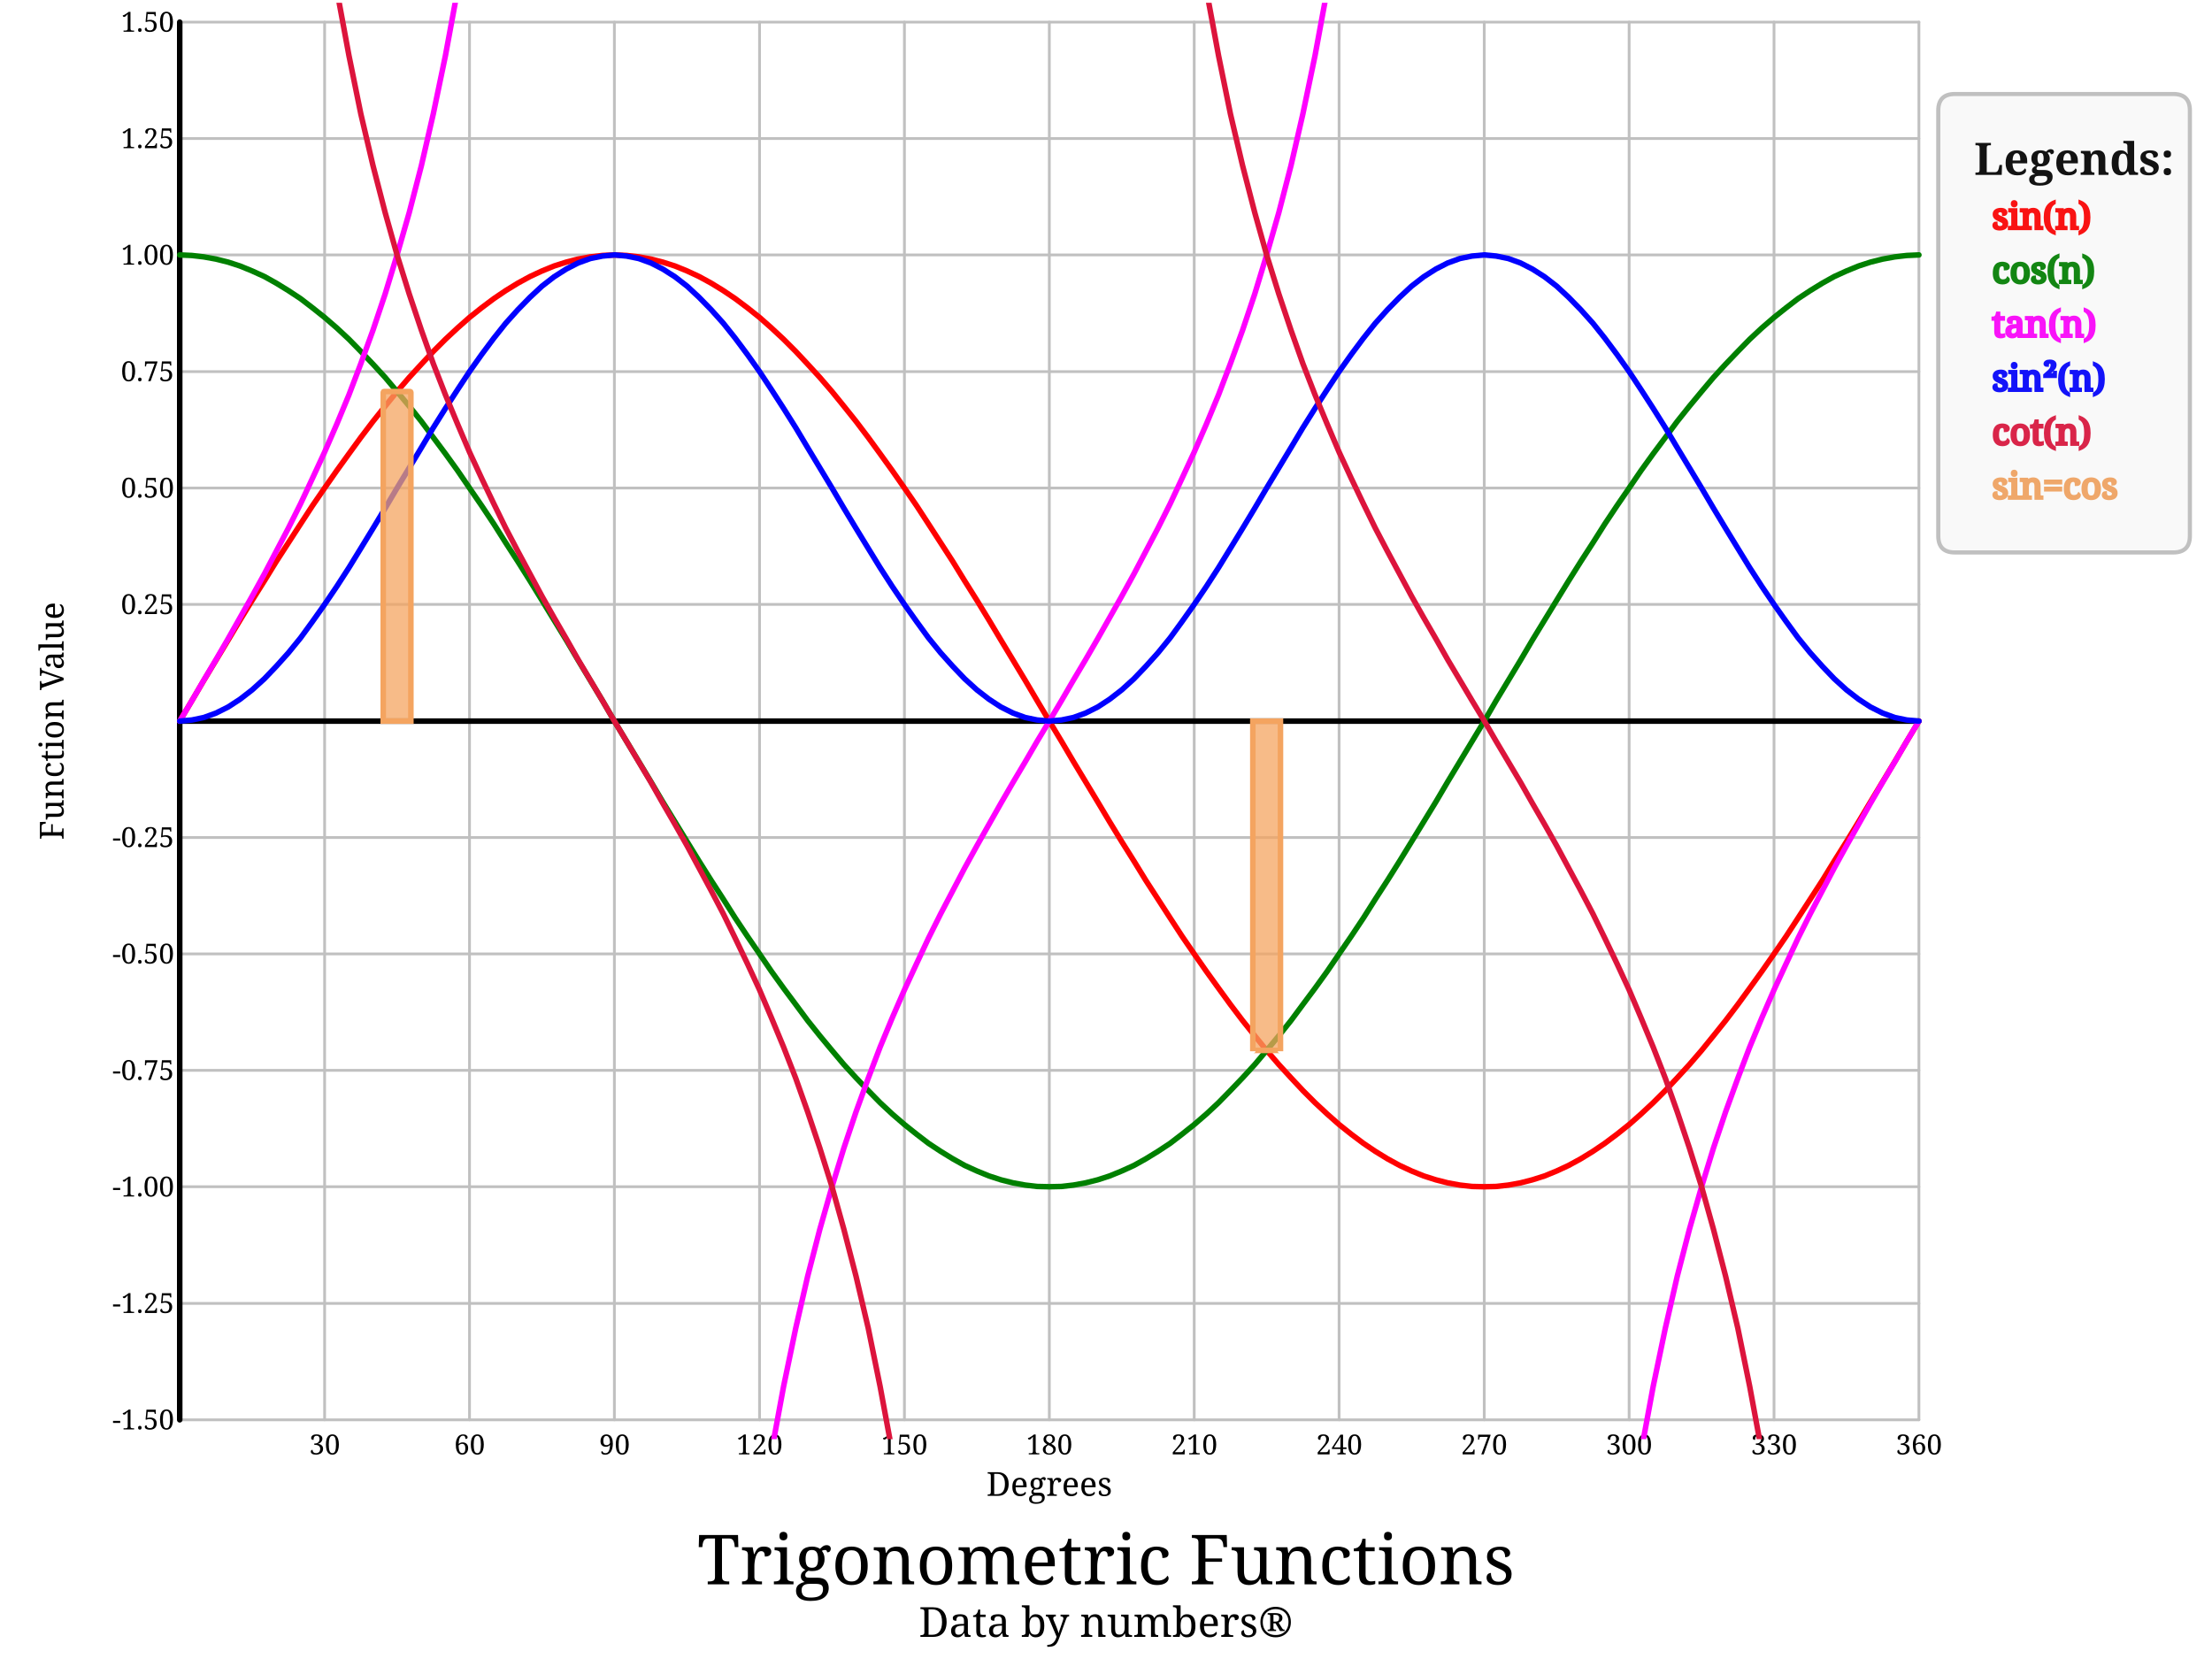
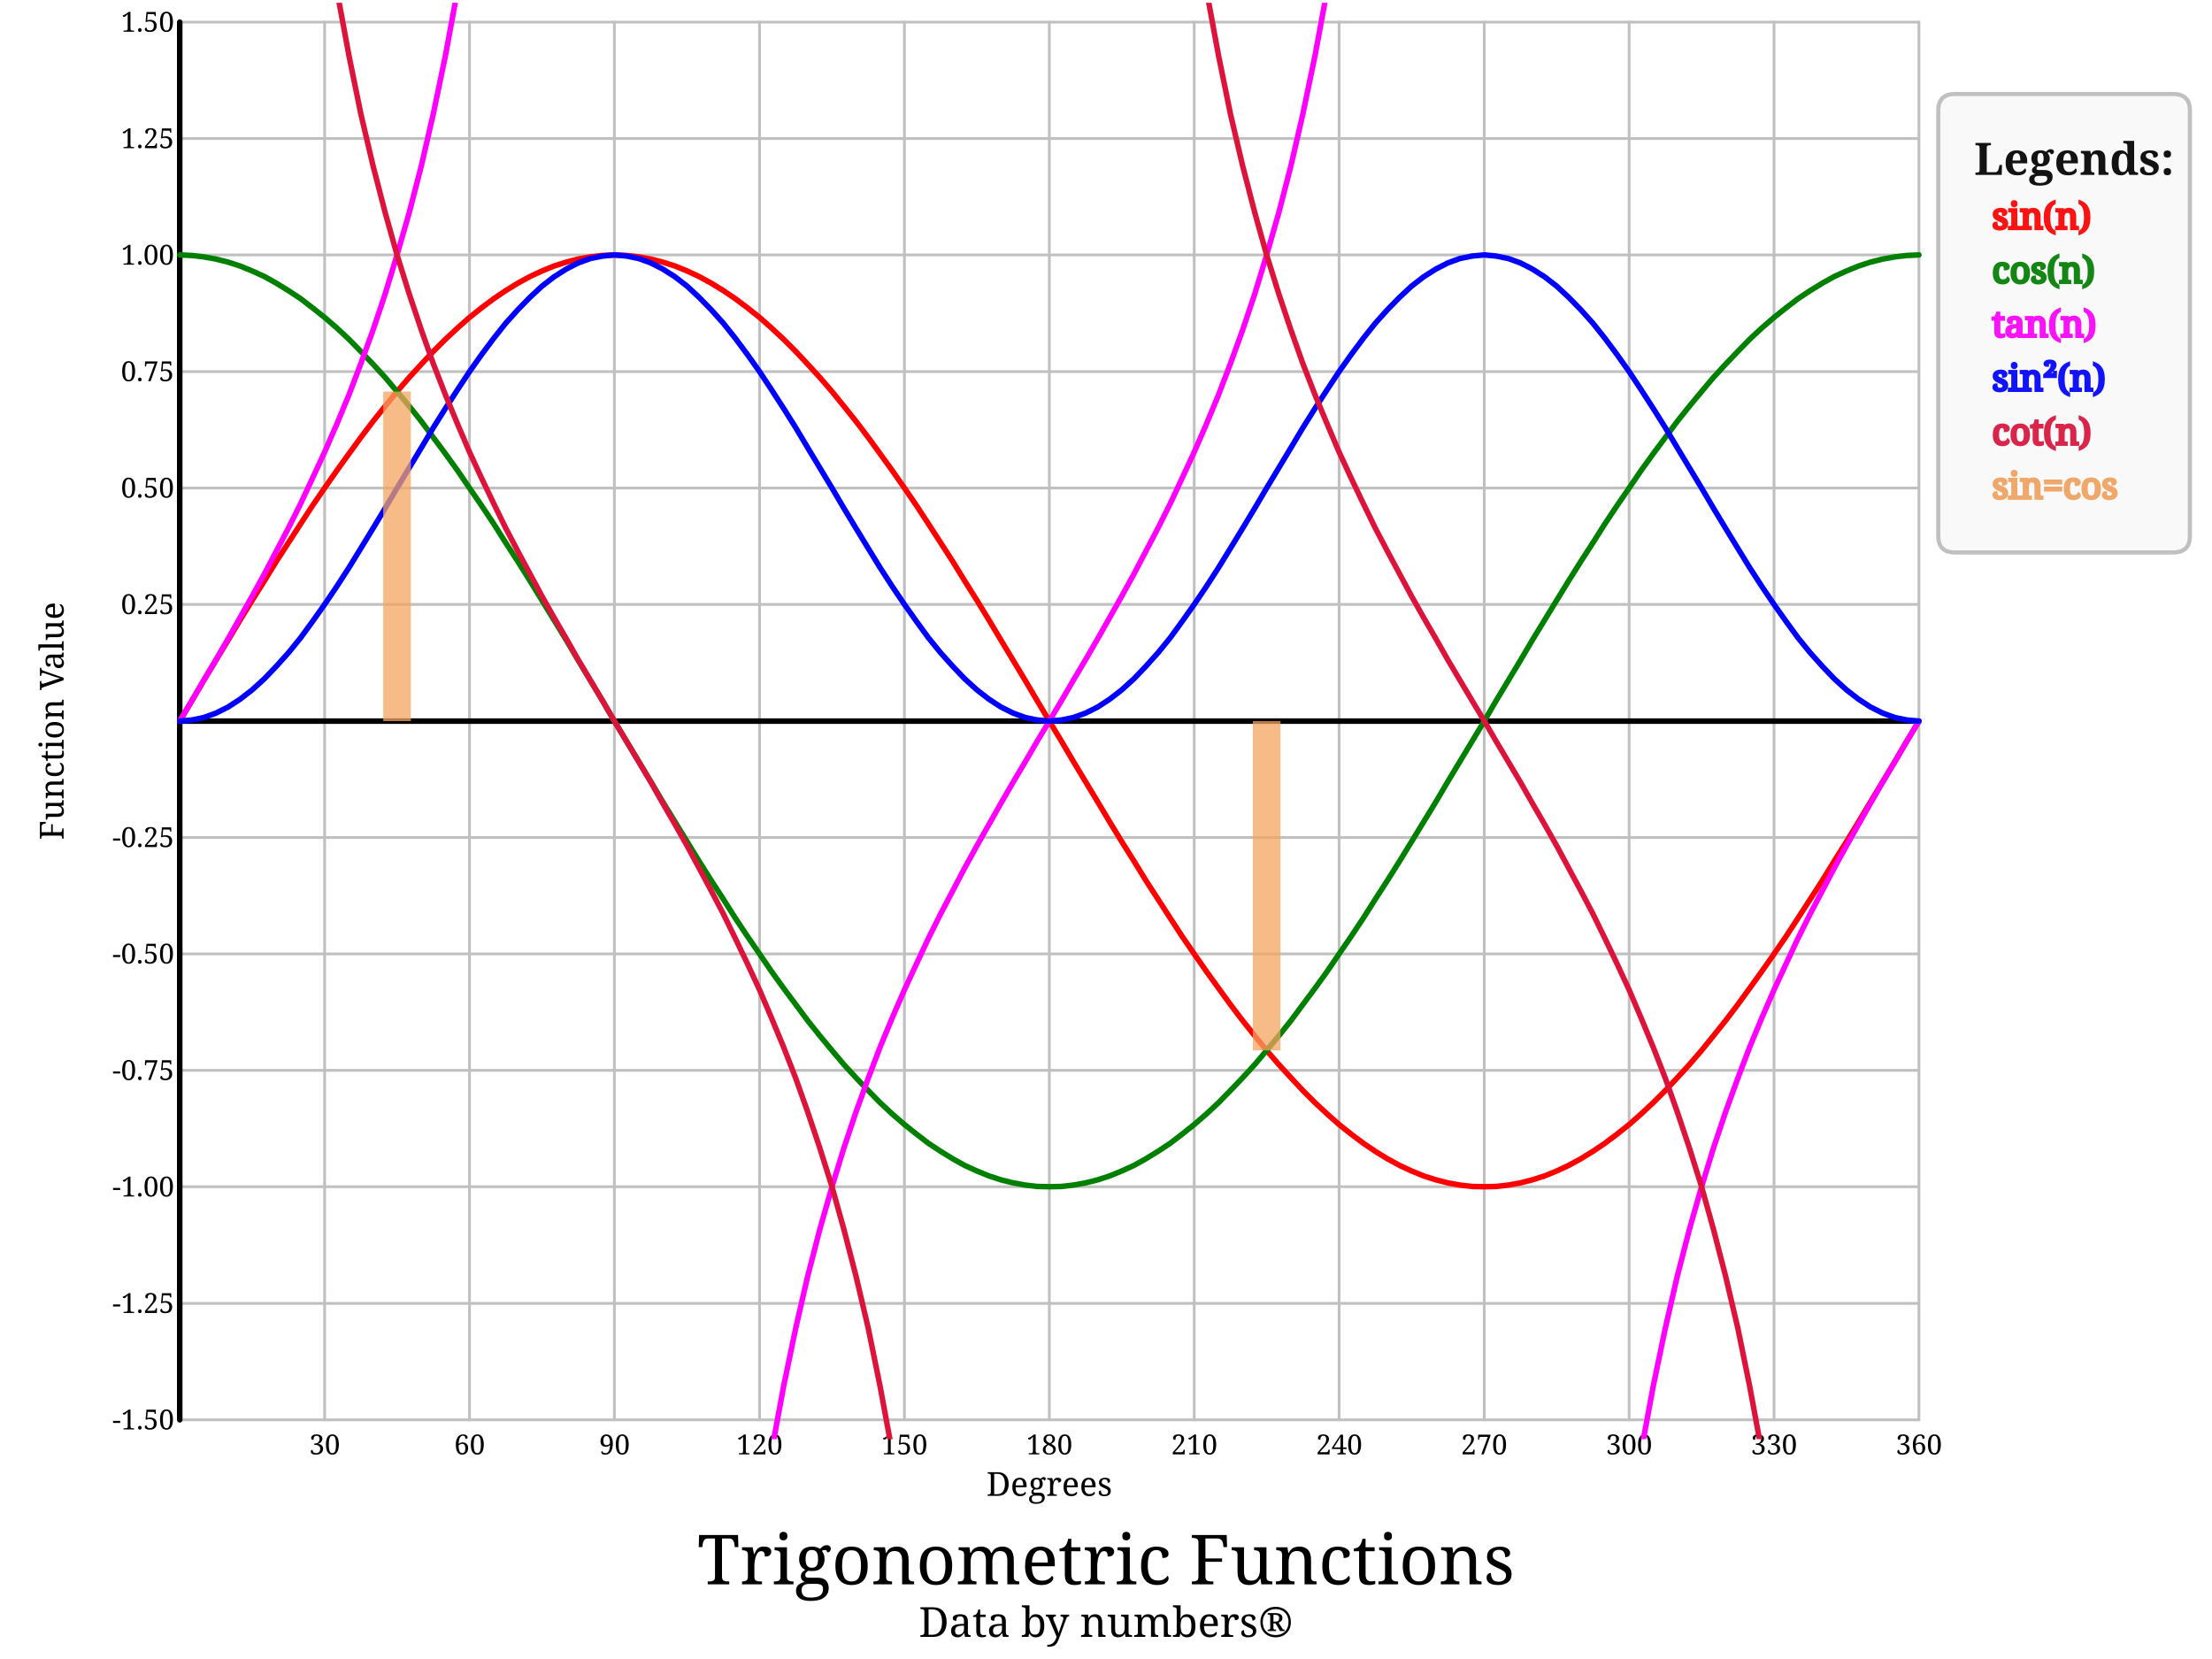
<svg xmlns="http://www.w3.org/2000/svg" id="svg-ex5" width="800" height="600">
  <defs>
    <clipPath id="plotable">
      <rect x="58.0" y="1.0" width="643.0" height="519.5" rx="0.0" />
    </clipPath>
  </defs>
  <style>
svg#svg-ex5 { background-color: #ffedcc }
#svg-ex5 path.lightBG { fill: rgba(220,220,220,0.667) }
#svg-ex5 path.midBG { fill: rgba(120,120,120,0.667) }
#svg-ex5 path.darkBG { fill: rgba(35,35,35,0.667) }
#svg-ex5 g.plotarea { opacity: 1.0 }
#svg-ex5 g.plotarea path:hover { stroke-width: 5.0 }
#svg-ex5 path { stroke-width: 2.0; fill: none; stroke-linecap: round }
#svg-ex5 path.axes { stroke: black }
#svg-ex5 path.xlabel, #svg-ex5 path.ylabel { stroke: silver; stroke-width: 1 }
#svg-ex5 text { font-family: serif }
#svg-ex5 text.legend { font-size: 13.0px }
#svg-ex5 text.legend.headline { font-size: 16.2px; font-weight: bold }
#svg-ex5 text.subtitle { font-size: 15.0px; text-anchor: middle }
#svg-ex5 text.title { font-size: 25.0px; text-anchor: middle }
#svg-ex5 text.xlabel { font-size: 10.0px; text-anchor: middle }
#svg-ex5 text.xtitle, #svg-ex5 text.ytitle { font-size: 12.0px; text-anchor: middle }
#svg-ex5 text.ylabel { font-size: 10.0px; text-anchor: end; dominant-baseline: middle }
#svg-ex5 path.plot03 { stroke: #ff0000 }
#svg-ex5 text.plot03, #svg-ex5 rect.plot03 { fill: #ff0000; stroke: #ff0000 }
- #svg-ex5 path.plot03.fill { stroke: #ff0000; fill: #ff0000; fill-opacity: 0.75 }
+ #svg-ex5 path.plot03.fill { stroke: none; fill: #ff0000; fill-opacity: 0.75 }
#svg-ex5 path.plot04 { stroke: #008000 }
#svg-ex5 text.plot04, #svg-ex5 rect.plot04 { fill: #008000; stroke: #008000 }
- #svg-ex5 path.plot04.fill { stroke: #008000; fill: #008000; fill-opacity: 0.75 }
+ #svg-ex5 path.plot04.fill { stroke: none; fill: #008000; fill-opacity: 0.75 }
#svg-ex5 path.plot05 { stroke: #ff00ff }
#svg-ex5 text.plot05, #svg-ex5 rect.plot05 { fill: #ff00ff; stroke: #ff00ff }
- #svg-ex5 path.plot05.fill { stroke: #ff00ff; fill: #ff00ff; fill-opacity: 0.75 }
+ #svg-ex5 path.plot05.fill { stroke: none; fill: #ff00ff; fill-opacity: 0.75 }
#svg-ex5 path.plot06 { stroke: #0000ff }
#svg-ex5 text.plot06, #svg-ex5 rect.plot06 { fill: #0000ff; stroke: #0000ff }
- #svg-ex5 path.plot06.fill { stroke: #0000ff; fill: #0000ff; fill-opacity: 0.75 }
+ #svg-ex5 path.plot06.fill { stroke: none; fill: #0000ff; fill-opacity: 0.75 }
#svg-ex5 path.plot07 { stroke: #dc143c }
#svg-ex5 text.plot07, #svg-ex5 rect.plot07 { fill: #dc143c; stroke: #dc143c }
- #svg-ex5 path.plot07.fill { stroke: #dc143c; fill: #dc143c; fill-opacity: 0.75 }
+ #svg-ex5 path.plot07.fill { stroke: none; fill: #dc143c; fill-opacity: 0.75 }
#svg-ex5 path.plot08 { stroke: #f4a460 }
#svg-ex5 text.plot08, #svg-ex5 rect.plot08 { fill: #f4a460; stroke: #f4a460 }
- #svg-ex5 path.plot08.fill { stroke: #f4a460; fill: #f4a460; fill-opacity: 0.75 }
+ #svg-ex5 path.plot08.fill { stroke: none; fill: #f4a460; fill-opacity: 0.75 }
#svg-ex5 path.legend { fill: silver; stroke: silver; fill-opacity: 0.1; stroke-width: 1.5 }
</style>
  <text x="117.42" y="526.00" class="xlabel">30</text>
  <text x="169.83" y="526.00" class="xlabel">60</text>
  <text x="222.25" y="526.00" class="xlabel">90</text>
  <text x="274.67" y="526.00" class="xlabel">120</text>
  <text x="327.08" y="526.00" class="xlabel">150</text>
  <text x="379.50" y="526.00" class="xlabel">180</text>
  <text x="431.92" y="526.00" class="xlabel">210</text>
  <text x="484.33" y="526.00" class="xlabel">240</text>
  <text x="536.75" y="526.00" class="xlabel">270</text>
  <text x="589.17" y="526.00" class="xlabel">300</text>
  <text x="641.58" y="526.00" class="xlabel">330</text>
  <text x="694.00" y="526.00" class="xlabel">360</text>
  <path class="xlabel" d=" M 117.4,513.5 V 8.0 M 169.8,513.5 V 8.0 M 222.2,513.5 V 8.0 M 274.7,513.5 V 8.0 M 327.1,513.5 V 8.0 M 379.5,513.5 V 8.0 M 431.9,513.5 V 8.0 M 484.3,513.5 V 8.0 M 536.8,513.5 V 8.0 M 589.2,513.5 V 8.0 M 641.6,513.5 V 8.0 M 694.0,513.5 V 8.0 " />
  <text x="63.00" y="218.62" class="ylabel">0.25</text>
  <text x="63.00" y="302.88" class="ylabel">-0.25</text>
  <text x="63.00" y="176.50" class="ylabel">0.50</text>
  <text x="63.00" y="345.00" class="ylabel">-0.50</text>
  <text x="63.00" y="134.38" class="ylabel">0.75</text>
  <text x="63.00" y="387.12" class="ylabel">-0.75</text>
  <text x="63.00" y="92.25" class="ylabel">1.00</text>
  <text x="63.00" y="429.25" class="ylabel">-1.00</text>
  <text x="63.00" y="50.12" class="ylabel">1.25</text>
  <text x="63.00" y="471.38" class="ylabel">-1.25</text>
  <text x="63.00" y="8.00" class="ylabel">1.50</text>
  <text x="63.00" y="513.50" class="ylabel">-1.50</text>
  <path class="ylabel" d=" M 65.0,218.6 H 694.0 M 65.0,302.9 H 694.0 M 65.0,176.5 H 694.0 M 65.0,345.0 H 694.0 M 65.0,134.4 H 694.0 M 65.0,387.1 H 694.0 M 65.0,92.2 H 694.0 M 65.0,429.2 H 694.0 M 65.0,50.1 H 694.0 M 65.0,471.4 H 694.0 M 65.0,8.0 H 694.0 M 65.0,513.5 H 694.0 " />
  <path class="axes" d=" M 65.0,260.8 H 694.0 M 65.0,513.5 V 8.0 " />
  <g clip-path="url(#plotable)" class="plotarea">
    <path class="plot03" d=" M 65.0,260.8 L 69.4,253.4 L 73.7,246.1 L 78.1,238.8 L 82.5,231.5 L 86.8,224.3 L 91.2,217.1 L 95.6,210.1 L 99.9,203.1 L 104.3,196.3 L 108.7,189.5 L 113.0,182.9 L 117.4,176.5 L 121.8,170.2 L 126.2,164.1 L 130.5,158.2 L 134.9,152.4 L 139.3,146.9 L 143.6,141.6 L 148.0,136.5 L 152.4,131.7 L 156.7,127.1 L 161.1,122.7 L 165.5,118.6 L 169.8,114.8 L 174.2,111.3 L 178.6,108.0 L 182.9,105.1 L 187.3,102.4 L 191.7,100.0 L 196.0,98.0 L 200.4,96.2 L 204.8,94.8 L 209.1,93.7 L 213.5,92.9 L 217.9,92.4 L 222.2,92.2 L 226.6,92.4 L 231.0,92.9 L 235.4,93.7 L 239.7,94.8 L 244.1,96.2 L 248.5,98.0 L 252.8,100.0 L 257.2,102.4 L 261.6,105.1 L 265.9,108.0 L 270.3,111.3 L 274.7,114.8 L 279.0,118.6 L 283.4,122.7 L 287.8,127.1 L 292.1,131.7 L 296.5,136.5 L 300.9,141.6 L 305.2,146.9 L 309.6,152.4 L 314.0,158.2 L 318.3,164.1 L 322.7,170.2 L 327.1,176.5 L 331.5,182.9 L 335.8,189.5 L 340.2,196.3 L 344.6,203.1 L 348.9,210.1 L 353.3,217.1 L 357.7,224.3 L 362.0,231.5 L 366.4,238.8 L 370.8,246.1 L 375.1,253.4 L 379.5,260.8 L 383.9,268.1 L 388.2,275.4 L 392.6,282.7 L 397.0,290.0 L 401.3,297.2 L 405.7,304.4 L 410.1,311.4 L 414.4,318.4 L 418.8,325.2 L 423.2,332.0 L 427.5,338.6 L 431.9,345.0 L 436.3,351.3 L 440.7,357.4 L 445.0,363.3 L 449.4,369.1 L 453.8,374.6 L 458.1,379.9 L 462.5,385.0 L 466.9,389.8 L 471.2,394.4 L 475.6,398.8 L 480.0,402.9 L 484.3,406.7 L 488.7,410.2 L 493.1,413.5 L 497.4,416.4 L 501.8,419.1 L 506.2,421.5 L 510.5,423.5 L 514.9,425.3 L 519.3,426.7 L 523.6,427.8 L 528.0,428.6 L 532.4,429.1 L 536.8,429.2 L 541.1,429.1 L 545.5,428.6 L 549.9,427.8 L 554.2,426.7 L 558.6,425.3 L 563.0,423.5 L 567.3,421.5 L 571.7,419.1 L 576.1,416.4 L 580.4,413.5 L 584.8,410.2 L 589.2,406.7 L 593.5,402.9 L 597.9,398.8 L 602.3,394.4 L 606.6,389.8 L 611.0,385.0 L 615.4,379.9 L 619.7,374.6 L 624.1,369.1 L 628.5,363.3 L 632.8,357.4 L 637.2,351.3 L 641.6,345.0 L 646.0,338.6 L 650.3,332.0 L 654.7,325.2 L 659.1,318.4 L 663.4,311.4 L 667.8,304.4 L 672.2,297.2 L 676.5,290.0 L 680.9,282.7 L 685.3,275.4 L 689.6,268.1 L 694.0,260.8 M 65.0,260.8 " />
    <path class="plot04" d=" M 65.0,92.2 L 69.4,92.4 L 73.7,92.9 L 78.1,93.7 L 82.5,94.8 L 86.8,96.2 L 91.2,98.0 L 95.6,100.0 L 99.9,102.4 L 104.3,105.1 L 108.7,108.0 L 113.0,111.3 L 117.4,114.8 L 121.8,118.6 L 126.2,122.7 L 130.5,127.1 L 134.9,131.7 L 139.3,136.5 L 143.6,141.6 L 148.0,146.9 L 152.4,152.4 L 156.7,158.2 L 161.1,164.1 L 165.5,170.2 L 169.8,176.5 L 174.2,182.9 L 178.6,189.5 L 182.9,196.3 L 187.3,203.1 L 191.7,210.1 L 196.0,217.1 L 200.4,224.3 L 204.8,231.5 L 209.1,238.8 L 213.5,246.1 L 217.9,253.4 L 222.2,260.8 L 226.6,268.1 L 231.0,275.4 L 235.4,282.7 L 239.7,290.0 L 244.1,297.2 L 248.5,304.4 L 252.8,311.4 L 257.2,318.4 L 261.6,325.2 L 265.9,332.0 L 270.3,338.6 L 274.7,345.0 L 279.0,351.3 L 283.4,357.4 L 287.8,363.3 L 292.1,369.1 L 296.5,374.6 L 300.9,379.9 L 305.2,385.0 L 309.6,389.8 L 314.0,394.4 L 318.3,398.8 L 322.7,402.9 L 327.1,406.7 L 331.5,410.2 L 335.8,413.5 L 340.2,416.4 L 344.6,419.1 L 348.9,421.5 L 353.3,423.5 L 357.7,425.3 L 362.0,426.7 L 366.4,427.8 L 370.8,428.6 L 375.1,429.1 L 379.5,429.2 L 383.9,429.1 L 388.2,428.6 L 392.6,427.8 L 397.0,426.7 L 401.3,425.3 L 405.7,423.5 L 410.1,421.5 L 414.4,419.1 L 418.8,416.4 L 423.2,413.5 L 427.5,410.2 L 431.9,406.7 L 436.3,402.9 L 440.7,398.8 L 445.0,394.4 L 449.4,389.8 L 453.8,385.0 L 458.1,379.9 L 462.5,374.6 L 466.9,369.1 L 471.2,363.3 L 475.6,357.4 L 480.0,351.3 L 484.3,345.0 L 488.7,338.6 L 493.1,332.0 L 497.4,325.2 L 501.8,318.4 L 506.2,311.4 L 510.5,304.4 L 514.9,297.2 L 519.3,290.0 L 523.6,282.7 L 528.0,275.4 L 532.4,268.1 L 536.8,260.8 L 541.1,253.4 L 545.5,246.1 L 549.9,238.8 L 554.2,231.5 L 558.6,224.3 L 563.0,217.1 L 567.3,210.1 L 571.7,203.1 L 576.1,196.3 L 580.4,189.5 L 584.8,182.9 L 589.2,176.5 L 593.5,170.2 L 597.9,164.1 L 602.3,158.2 L 606.6,152.4 L 611.0,146.9 L 615.4,141.6 L 619.7,136.5 L 624.1,131.7 L 628.5,127.1 L 632.8,122.7 L 637.2,118.6 L 641.6,114.8 L 646.0,111.3 L 650.3,108.0 L 654.7,105.1 L 659.1,102.4 L 663.4,100.0 L 667.8,98.0 L 672.2,96.2 L 676.5,94.8 L 680.9,93.7 L 685.3,92.9 L 689.6,92.4 L 694.0,92.2 M 65.0,92.2 " />
    <path class="plot05" d=" M 65.0,260.8 L 69.4,253.4 L 73.7,246.0 L 78.1,238.6 L 82.5,231.0 L 86.8,223.4 L 91.2,215.6 L 95.6,207.6 L 99.9,199.4 L 104.3,191.0 L 108.7,182.2 L 113.0,173.0 L 117.4,163.5 L 121.8,153.4 L 126.2,142.8 L 130.5,131.5 L 134.9,119.4 L 139.3,106.3 L 143.6,92.2 L 148.0,76.9 L 152.4,59.9 L 156.7,41.2 L 161.1,20.1 L 165.5,-3.7 L 169.8,-31.1 L 174.2,-62.9 L 178.6,-100.6 L 182.9,-146.0 L 187.3,-202.2 L 191.7,-273.7 L 196.0,-300.0 M 204.8,-300.0 M 209.1,-300.0 M 213.5,-300.0 M 217.9,-300.0 M 222.2,-300.0 M 226.6,900.0 M 231.0,900.0 M 235.4,900.0 M 239.7,900.0 M 244.1,900.0 L 248.5,889.6 L 252.8,795.2 L 257.2,723.7 L 261.6,667.5 L 265.9,622.1 L 270.3,584.4 L 274.7,552.6 L 279.0,525.2 L 283.4,501.4 L 287.8,480.3 L 292.1,461.6 L 296.5,444.6 L 300.9,429.2 L 305.2,415.2 L 309.6,402.1 L 314.0,390.0 L 318.3,378.7 L 322.7,368.1 L 327.1,358.0 L 331.5,348.5 L 335.8,339.3 L 340.2,330.5 L 344.6,322.1 L 348.9,313.9 L 353.3,305.9 L 357.7,298.1 L 362.0,290.5 L 366.4,282.9 L 370.8,275.5 L 375.1,268.1 L 379.5,260.8 L 383.9,253.4 L 388.2,246.0 L 392.6,238.6 L 397.0,231.0 L 401.3,223.4 L 405.7,215.6 L 410.1,207.6 L 414.4,199.4 L 418.8,191.0 L 423.2,182.2 L 427.5,173.0 L 431.9,163.5 L 436.3,153.4 L 440.7,142.8 L 445.0,131.5 L 449.4,119.4 L 453.8,106.3 L 458.1,92.2 L 462.5,76.9 L 466.9,59.9 L 471.2,41.2 L 475.6,20.1 L 480.0,-3.7 L 484.3,-31.1 L 488.7,-62.9 L 493.1,-100.6 L 497.4,-146.0 L 501.8,-202.2 L 506.2,-273.7 L 510.5,-300.0 M 519.3,-300.0 M 523.6,-300.0 M 528.0,-300.0 M 532.4,-300.0 M 536.8,-300.0 M 541.1,900.0 M 545.5,900.0 M 549.9,900.0 M 554.2,900.0 M 558.6,900.0 L 563.0,889.6 L 567.3,795.2 L 571.7,723.7 L 576.1,667.5 L 580.4,622.1 L 584.8,584.4 L 589.2,552.6 L 593.5,525.2 L 597.9,501.4 L 602.3,480.3 L 606.6,461.6 L 611.0,444.6 L 615.4,429.2 L 619.7,415.2 L 624.1,402.1 L 628.5,390.0 L 632.8,378.7 L 637.2,368.1 L 641.6,358.0 L 646.0,348.5 L 650.3,339.3 L 654.7,330.5 L 659.1,322.1 L 663.4,313.9 L 667.8,305.9 L 672.2,298.1 L 676.5,290.5 L 680.9,282.9 L 685.3,275.5 L 689.6,268.1 L 694.0,260.8 M 65.0,260.8 " />
    <path class="plot06" d=" M 65.0,260.8 L 69.4,260.4 L 73.7,259.5 L 78.1,257.9 L 82.5,255.7 L 86.8,252.9 L 91.2,249.5 L 95.6,245.5 L 99.9,241.0 L 104.3,236.1 L 108.7,230.7 L 113.0,224.8 L 117.4,218.6 L 121.8,212.1 L 126.2,205.3 L 130.5,198.3 L 134.9,191.1 L 139.3,183.8 L 143.6,176.5 L 148.0,169.2 L 152.4,161.9 L 156.7,154.7 L 161.1,147.7 L 165.5,140.9 L 169.8,134.4 L 174.2,128.2 L 178.6,122.3 L 182.9,116.9 L 187.3,112.0 L 191.7,107.5 L 196.0,103.5 L 200.4,100.1 L 204.8,97.3 L 209.1,95.1 L 213.5,93.5 L 217.9,92.6 L 222.2,92.2 L 226.6,92.6 L 231.0,93.5 L 235.4,95.1 L 239.7,97.3 L 244.1,100.1 L 248.5,103.5 L 252.8,107.5 L 257.2,112.0 L 261.6,116.9 L 265.9,122.3 L 270.3,128.2 L 274.7,134.4 L 279.0,140.9 L 283.4,147.7 L 287.8,154.7 L 292.1,161.9 L 296.5,169.2 L 300.9,176.5 L 305.2,183.8 L 309.6,191.1 L 314.0,198.3 L 318.3,205.3 L 322.7,212.1 L 327.1,218.6 L 331.5,224.8 L 335.8,230.7 L 340.2,236.1 L 344.6,241.0 L 348.9,245.5 L 353.3,249.5 L 357.7,252.9 L 362.0,255.7 L 366.4,257.9 L 370.8,259.5 L 375.1,260.4 L 379.5,260.8 L 383.9,260.4 L 388.2,259.5 L 392.6,257.9 L 397.0,255.7 L 401.3,252.9 L 405.7,249.5 L 410.1,245.5 L 414.4,241.0 L 418.8,236.1 L 423.2,230.7 L 427.5,224.8 L 431.9,218.6 L 436.3,212.1 L 440.7,205.3 L 445.0,198.3 L 449.4,191.1 L 453.8,183.8 L 458.1,176.5 L 462.5,169.2 L 466.9,161.9 L 471.2,154.7 L 475.6,147.7 L 480.0,140.9 L 484.3,134.4 L 488.7,128.2 L 493.1,122.3 L 497.4,116.9 L 501.8,112.0 L 506.2,107.5 L 510.5,103.5 L 514.9,100.1 L 519.3,97.3 L 523.6,95.1 L 528.0,93.5 L 532.4,92.6 L 536.8,92.2 L 541.1,92.6 L 545.5,93.5 L 549.9,95.1 L 554.2,97.3 L 558.6,100.1 L 563.0,103.5 L 567.3,107.5 L 571.7,112.0 L 576.1,116.9 L 580.4,122.3 L 584.8,128.2 L 589.2,134.4 L 593.5,140.9 L 597.9,147.7 L 602.3,154.7 L 606.6,161.9 L 611.0,169.2 L 615.4,176.5 L 619.7,183.8 L 624.1,191.1 L 628.5,198.3 L 632.8,205.3 L 637.2,212.1 L 641.6,218.6 L 646.0,224.8 L 650.3,230.7 L 654.7,236.1 L 659.1,241.0 L 663.4,245.5 L 667.8,249.5 L 672.2,252.9 L 676.5,255.7 L 680.9,257.9 L 685.3,259.5 L 689.6,260.4 L 694.0,260.8 M 65.0,260.8 " />
    <path class="plot07" d=" M 69.4,-300.0 L 73.7,-300.0 M 82.5,-300.0 M 86.8,-300.0 M 91.2,-300.0 L 95.6,-273.7 L 99.9,-202.2 L 104.3,-146.0 L 108.7,-100.6 L 113.0,-62.9 L 117.4,-31.1 L 121.8,-3.7 L 126.2,20.1 L 130.5,41.2 L 134.9,59.9 L 139.3,76.9 L 143.6,92.2 L 148.0,106.3 L 152.4,119.4 L 156.7,131.5 L 161.1,142.8 L 165.5,153.4 L 169.8,163.5 L 174.2,173.0 L 178.6,182.2 L 182.9,191.0 L 187.3,199.4 L 191.7,207.6 L 196.0,215.6 L 200.4,223.4 L 204.8,231.0 L 209.1,238.6 L 213.5,246.0 L 217.9,253.4 L 222.2,260.8 L 226.6,268.1 L 231.0,275.5 L 235.4,282.9 L 239.7,290.5 L 244.1,298.1 L 248.5,305.9 L 252.8,313.9 L 257.2,322.1 L 261.6,330.5 L 265.9,339.3 L 270.3,348.5 L 274.7,358.0 L 279.0,368.1 L 283.4,378.7 L 287.8,390.0 L 292.1,402.1 L 296.5,415.2 L 300.9,429.2 L 305.2,444.6 L 309.6,461.6 L 314.0,480.3 L 318.3,501.4 L 322.7,525.2 L 327.1,552.6 L 331.5,584.4 L 335.8,622.1 L 340.2,667.5 L 344.6,723.7 L 348.9,795.2 L 353.3,889.6 L 357.7,900.0 M 366.4,900.0 M 370.8,900.0 M 375.1,900.0 M 379.5,900.0 M 383.9,-300.0 M 388.2,-300.0 M 392.6,-300.0 M 397.0,-300.0 M 401.3,-300.0 M 405.7,-300.0 L 410.1,-273.7 L 414.4,-202.2 L 418.8,-146.0 L 423.2,-100.6 L 427.5,-62.9 L 431.9,-31.1 L 436.3,-3.7 L 440.7,20.1 L 445.0,41.2 L 449.4,59.9 L 453.8,76.9 L 458.1,92.2 L 462.5,106.3 L 466.9,119.4 L 471.2,131.5 L 475.6,142.8 L 480.0,153.4 L 484.3,163.5 L 488.7,173.0 L 493.1,182.2 L 497.4,191.0 L 501.8,199.4 L 506.2,207.6 L 510.5,215.6 L 514.9,223.4 L 519.3,231.0 L 523.6,238.6 L 528.0,246.0 L 532.4,253.4 L 536.8,260.7 L 541.1,268.1 L 545.5,275.5 L 549.9,282.9 L 554.2,290.5 L 558.6,298.1 L 563.0,305.9 L 567.3,313.9 L 571.7,322.1 L 576.1,330.5 L 580.4,339.3 L 584.8,348.5 L 589.2,358.0 L 593.5,368.1 L 597.9,378.7 L 602.3,390.0 L 606.6,402.1 L 611.0,415.2 L 615.4,429.2 L 619.7,444.6 L 624.1,461.6 L 628.5,480.3 L 632.8,501.4 L 637.2,525.2 L 641.6,552.6 L 646.0,584.4 L 650.3,622.1 L 654.7,667.5 L 659.1,723.7 L 663.4,795.2 L 667.8,889.6 L 672.2,900.0 M 680.9,900.0 M 685.3,900.0 M 689.6,900.0 M 694.0,900.0 M 69.4,-300.0 " />
    <path class="plot08 fill" d=" M 143.6,260.8 H 138.6 V 141.9 Q 138.6,141.6, 138.9,141.6 h 9.4 Q 148.6,141.6, 148.6,141.9 V 260.8 Z M 458.1,260.8 H 453.1 V 380.2 Q 453.1,379.9, 453.4,379.9 h 9.4 Q 463.1,379.9, 463.1,380.2 V 260.8 Z " />
  </g>
  <text x="379.50" y="541.00" class="xtitle">Degrees</text>
  <text x="23.00" y="260.75" class="ytitle" transform="matrix(0.00,-1.00,1.00,0.00,-237.75,283.75)">Function Value</text>
  <text x="714.00" y="63.25" class="legend headline">Legends:</text>
  <text x="720.50" y="82.75" class="plot03 legend">sin(n)</text>
  <text x="720.50" y="102.25" class="plot04 legend">cos(n)</text>
  <text x="720.50" y="121.75" class="plot05 legend">tan(n)</text>
  <text x="720.50" y="141.25" class="plot06 legend">sin²(n)</text>
  <text x="720.50" y="160.75" class="plot07 legend">cot(n)</text>
  <text x="720.50" y="180.25" class="plot08 legend">sin=cos</text>
  <path class="legend" d=" M 786.0,34.0 Q 792.0,34.0, 792.0,40.0 L 792.0,193.8 Q 792.0,199.8, 786.0,199.8 L 707.0,199.8 Q 701.0,199.8, 701.0,193.8 L 701.0,40.0 Q 701.0,34.0, 707.0,34.0 Z " />
  <text x="400.00" y="592.00" class="subtitle">Data by numbers®</text>
  <text x="400.00" y="573.00" class="title">Trigonometric Functions</text>
</svg>
